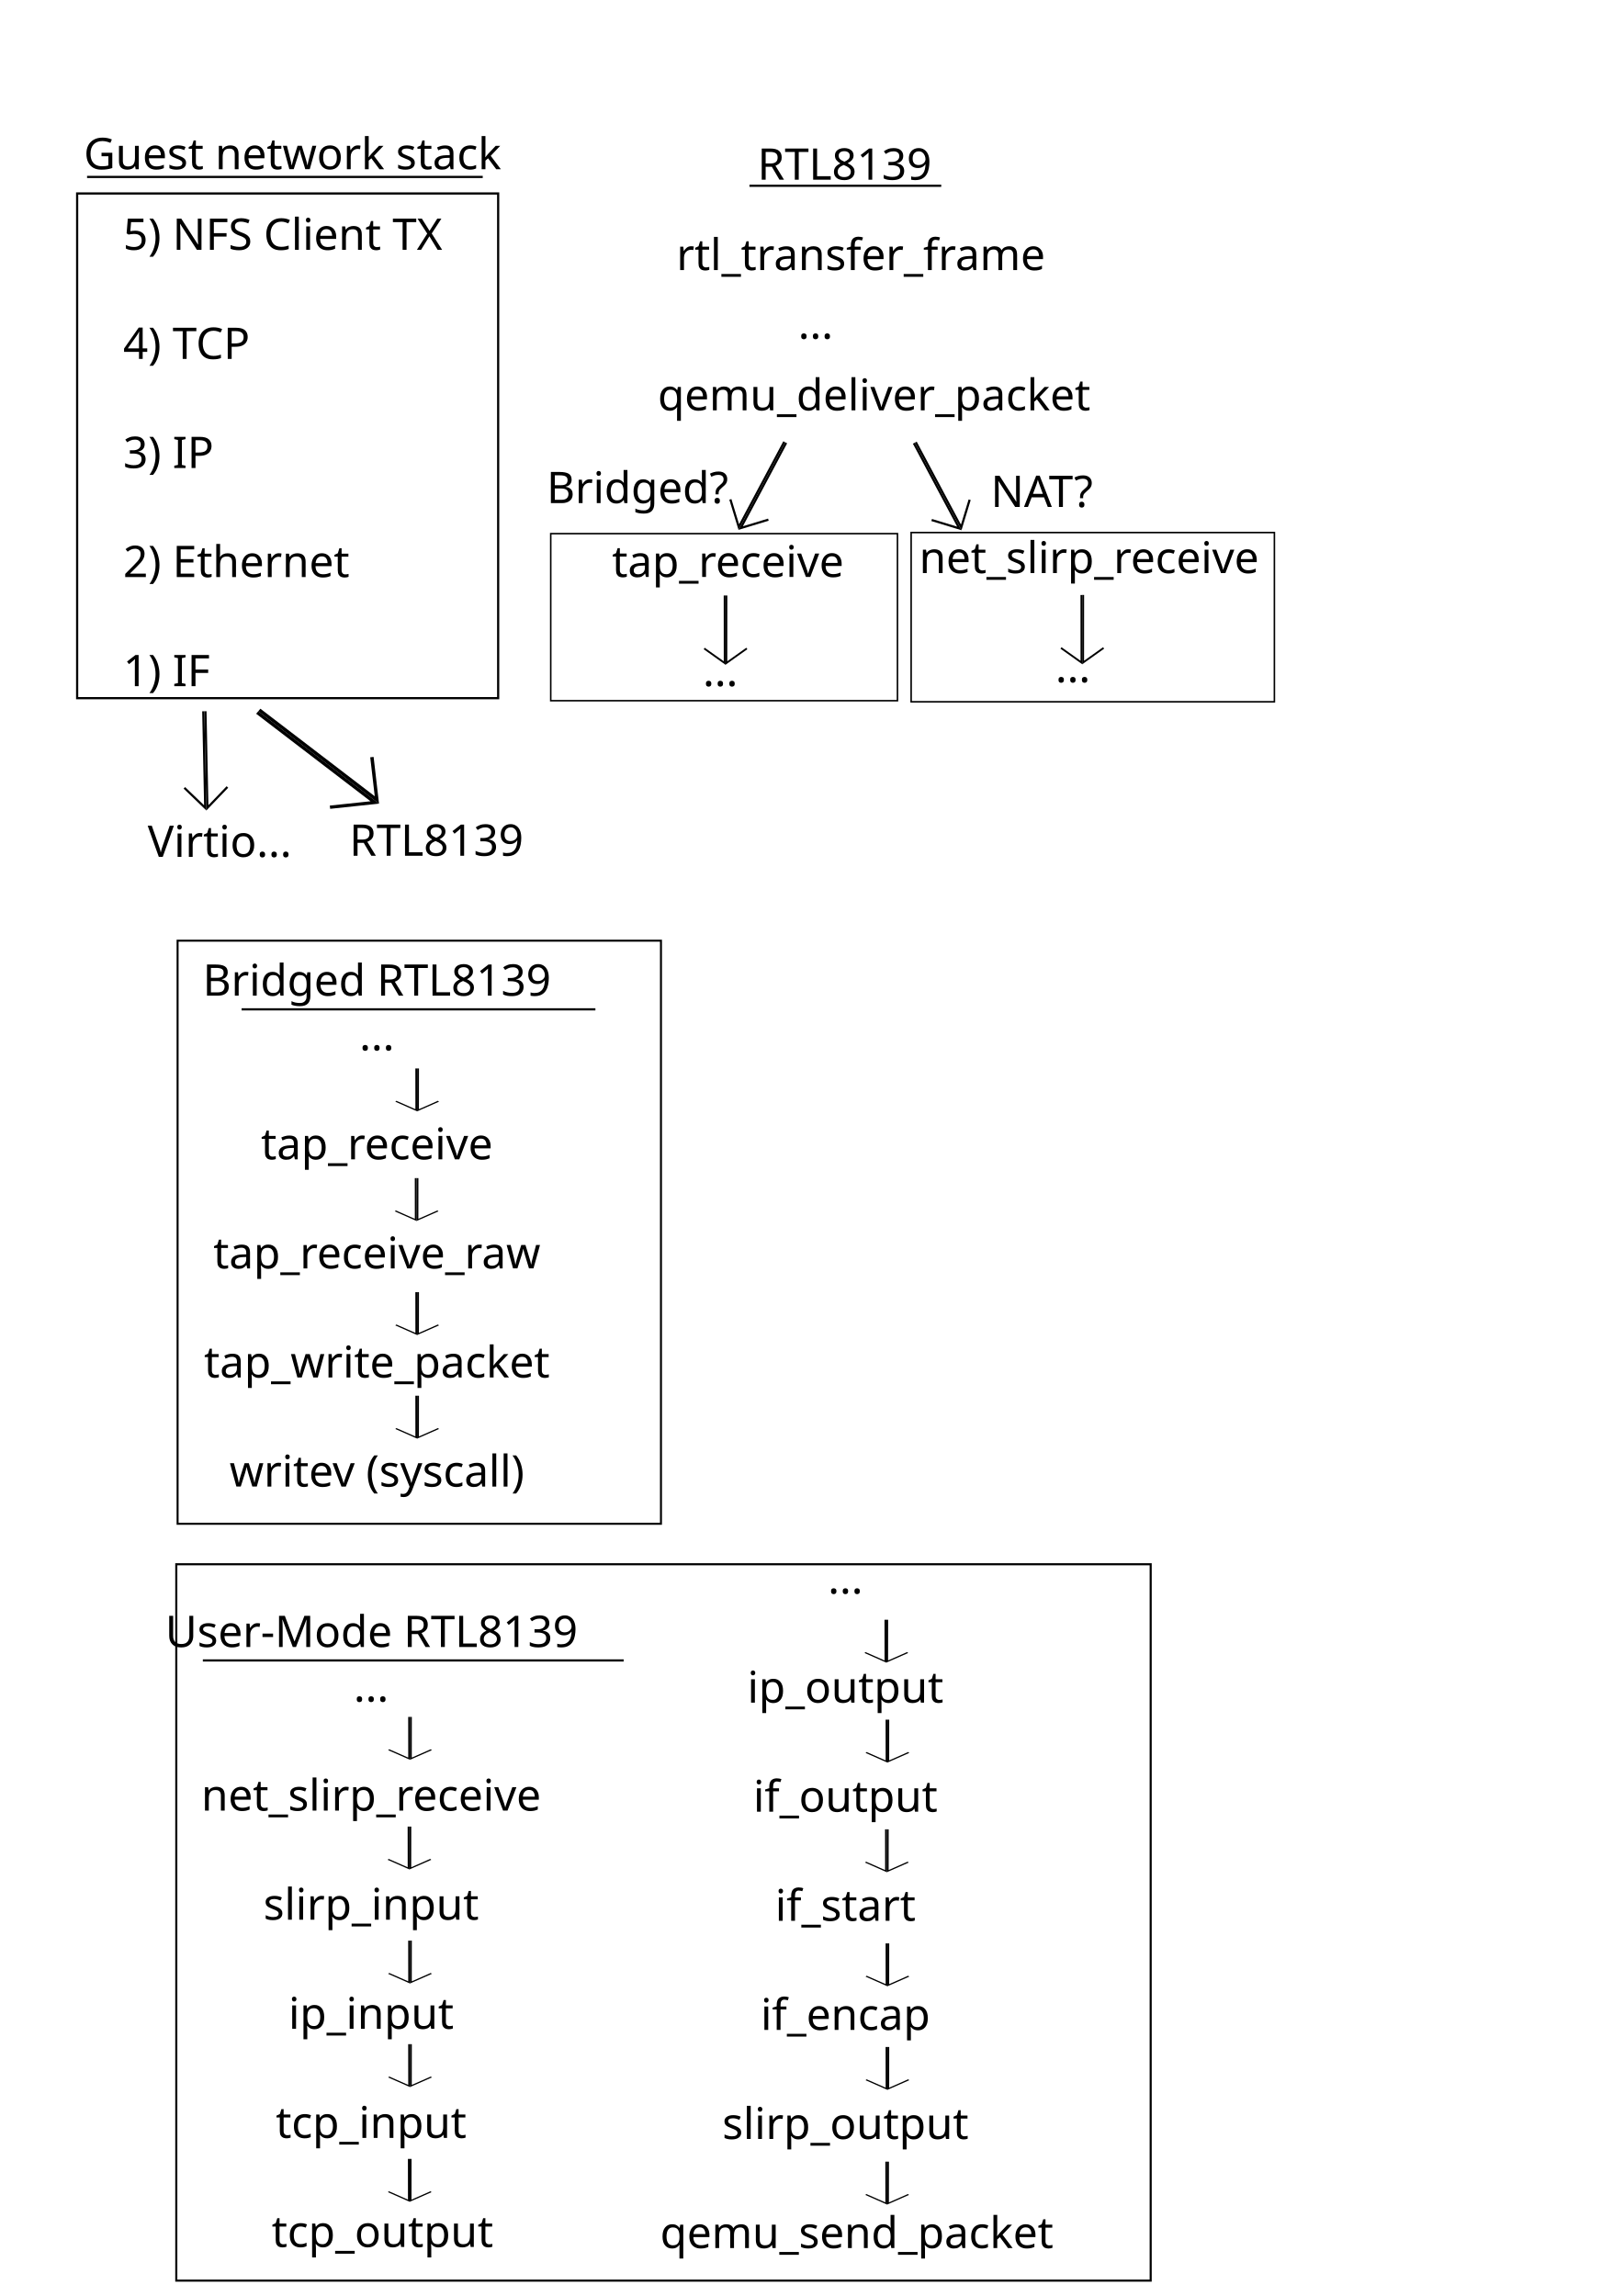
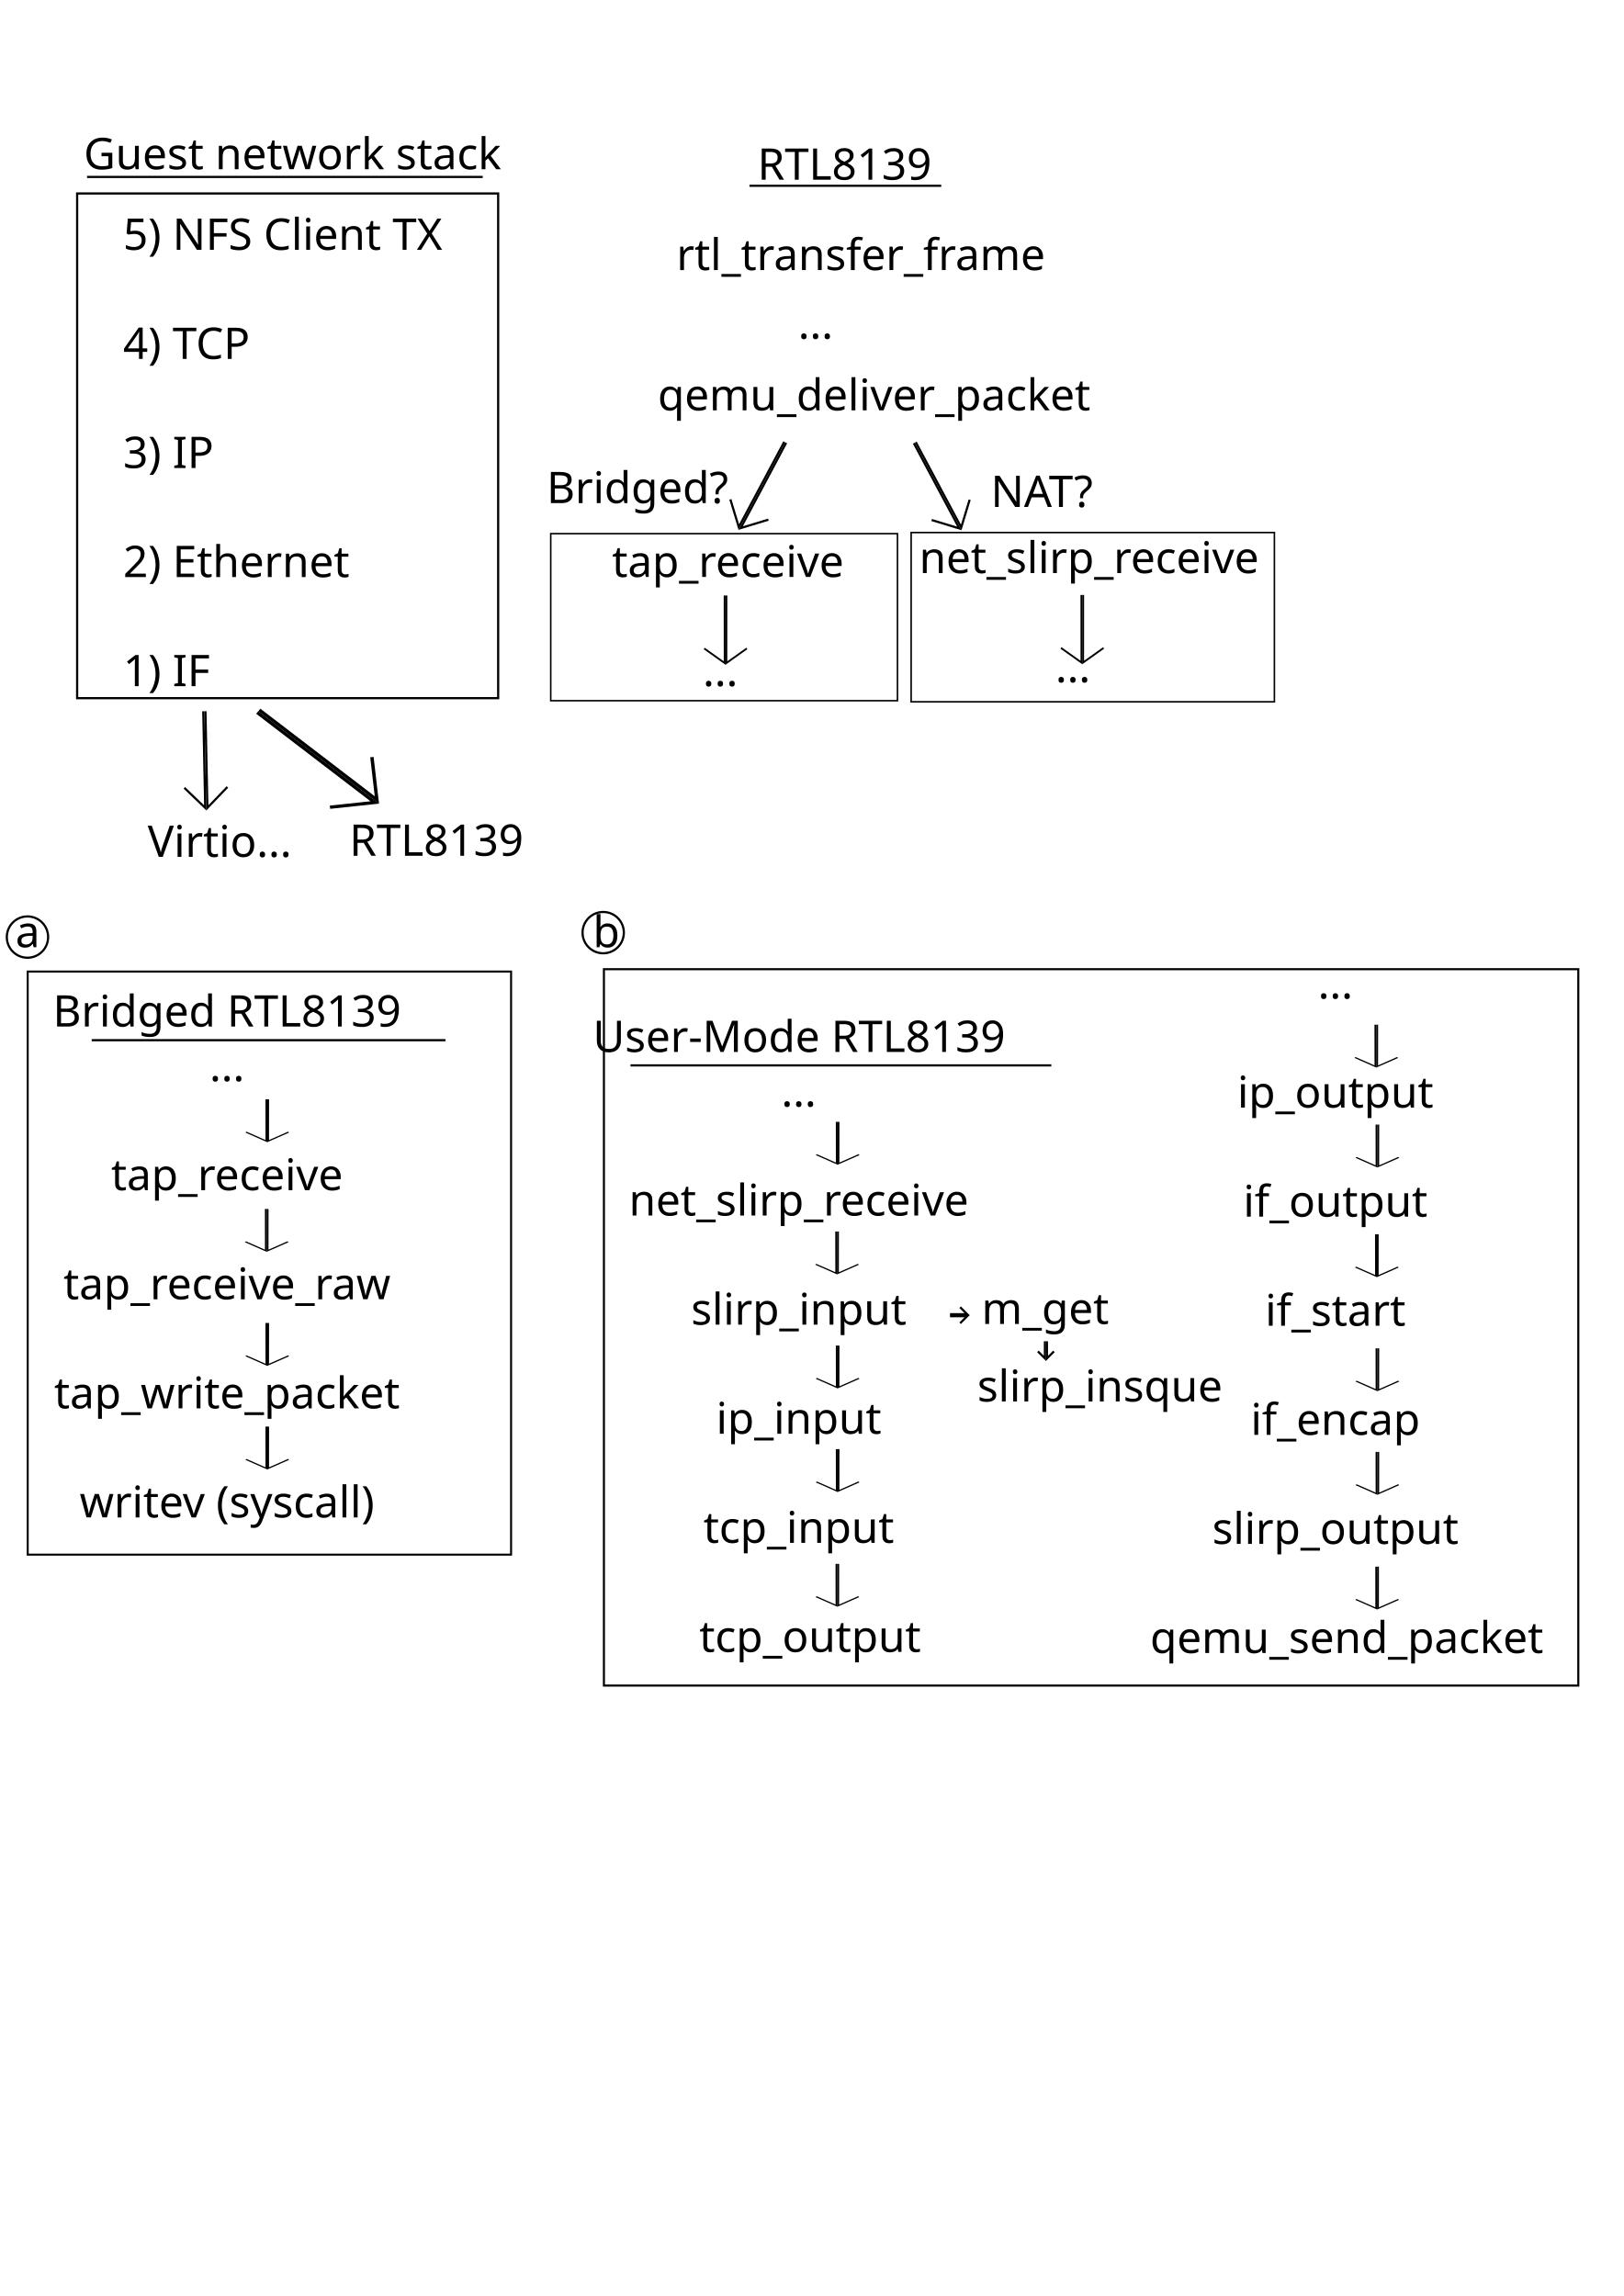
<svg xmlns="http://www.w3.org/2000/svg" width="744.094" height="1052.362" id="svg5523" version="1.1">
  <defs id="defs5525" />
  <g id="layer1">
    <text xml:space="preserve" style="font-size:20px;font-style:normal;font-weight:normal;line-height:125%;letter-spacing:0px;word-spacing:0px;writing-mode:lr-tb;fill:#000000;fill-opacity:1;stroke:none;font-family:Sans" x="56.429" y="114.505" id="text5531">
      <tspan id="tspan5533" x="56.429" y="114.505">5) NFS Client TX</tspan>
      <tspan x="56.429" y="139.505" id="tspan5535" />
      <tspan x="56.429" y="164.505" id="tspan5537">4) TCP</tspan>
      <tspan x="56.429" y="189.505" id="tspan5539" />
      <tspan x="56.429" y="214.505" id="tspan5541">3) IP</tspan>
      <tspan x="56.429" y="239.505" id="tspan5543" />
      <tspan x="56.429" y="264.505" id="tspan5545">2) Ethernet</tspan>
      <tspan x="56.429" y="289.505" id="tspan5547" />
      <tspan x="56.429" y="314.505" id="tspan5549">1) IF</tspan>
    </text>
    <g id="g5575" transform="matrix(0.02008101,0.9997984,-0.9997984,0.02008101,468.325,234.89)">
      <path id="path5551" d="m 83.571,375.934 c 43.571,0 44.286,0 44.286,0 l -9.375,-9.375" style="fill:none;stroke:#000000;stroke-width:1px;stroke-linecap:butt;stroke-linejoin:miter;stroke-opacity:1" />
      <path id="path5551-4" d="m 83.571,376.919 c 43.571,0 44.286,0 44.286,0 l -9.375,9.375" style="fill:none;stroke:#000000;stroke-width:1px;stroke-linecap:butt;stroke-linejoin:miter;stroke-opacity:1" />
    </g>
    <g id="g5575-3" transform="matrix(0.02008101,0.9997984,-0.9997984,0.02008101,512.8671,240.5897)">
      <g id="g5616" transform="matrix(0.9554365,-1.197656,1.143818,0.9967752,-432.9496,121.0211)">
        <path style="fill:none;stroke:#000000;stroke-width:1px;stroke-linecap:butt;stroke-linejoin:miter;stroke-opacity:1" d="m 83.571,375.934 c 43.571,0 44.286,0 44.286,0 l -9.375,-9.375" id="path5551-1" />
        <path style="fill:none;stroke:#000000;stroke-width:1px;stroke-linecap:butt;stroke-linejoin:miter;stroke-opacity:1" d="m 83.571,376.919 c 43.571,0 44.286,0 44.286,0 l -9.375,9.375" id="path5551-4-2" />
      </g>
      <text xml:space="preserve" style="font-size:20px;font-style:normal;font-weight:normal;line-height:125%;letter-spacing:0px;word-spacing:0px;writing-mode:lr-tb;fill:#000000;fill-opacity:1;stroke:none;font-family:Sans" x="-445.187" y="152.143" id="text5620" transform="matrix(0.02008101,-0.9997984,0.9997984,0.02008101,0,0)">
        <tspan id="tspan5622" x="-445.187" y="152.143">Virtio...</tspan>
      </text>
      <text xml:space="preserve" style="font-size:20px;font-style:normal;font-weight:normal;line-height:125%;letter-spacing:0px;word-spacing:0px;writing-mode:lr-tb;fill:#000000;fill-opacity:1;stroke:none;font-family:Sans" x="-352.758" y="151.638" id="text5624" transform="matrix(0.02008101,-0.9997984,0.9997984,0.02008101,0,0)">
        <tspan id="tspan5626" x="-352.758" y="151.638">RTL8139</tspan>
      </text>
      <rect style="fill:#ff0000;fill-opacity:0;stroke:#000000;stroke-width:1;stroke-linecap:butt;stroke-miterlimit:4;stroke-opacity:1;stroke-dasharray:none;stroke-dashoffset:0" id="rect5628" width="192.939" height="231.325" x="35.355" y="88.677" transform="matrix(0.02008101,-0.9997983,0.9997983,0.02008101,-250.8401,507.9324)" />
      <text xml:space="preserve" style="font-size:20px;font-style:normal;font-weight:normal;line-height:125%;letter-spacing:0px;word-spacing:0px;writing-mode:lr-tb;fill:#000000;fill-opacity:1;stroke:none;font-family:Sans" x="-474.481" y="-163.025" id="text5630" transform="matrix(0.02008101,-0.9997984,0.9997984,0.02008101,0,0)">
        <tspan id="tspan5632" x="-474.481" y="-163.025">Guest network stack</tspan>
      </text>
      <text xml:space="preserve" style="font-size:20px;font-style:normal;font-weight:normal;line-height:125%;letter-spacing:0px;word-spacing:0px;writing-mode:lr-tb;fill:#000000;fill-opacity:1;stroke:none;font-family:Sans" x="302.857" y="88.076" id="text5660" transform="matrix(0.02008101,-0.9997983,0.9997983,0.02008101,-250.8401,507.9324)">
        <tspan id="tspan5662" x="302.857" y="88.076" />
      </text>
      <text xml:space="preserve" style="font-size:20px;font-style:normal;font-weight:normal;line-height:125%;letter-spacing:0px;word-spacing:0px;writing-mode:lr-tb;fill:#000000;fill-opacity:1;stroke:none;font-family:Sans" x="347.143" y="82.362" id="text5664" transform="matrix(0.02008101,-0.9997983,0.9997983,0.02008101,-250.8401,507.9324)">
        <tspan id="tspan5666" x="347.143" y="82.362">RTL8139</tspan>
      </text>
      <text xml:space="preserve" style="font-size:20px;font-style:normal;font-weight:normal;line-height:125%;letter-spacing:0px;word-spacing:0px;writing-mode:lr-tb;fill:#000000;fill-opacity:1;stroke:none;font-family:Sans" x="-202.867" y="-116.799" id="text5668" transform="matrix(0.02008101,-0.9997984,0.9997984,0.02008101,0,0)">
        <tspan id="tspan5670" x="-202.867" y="-116.799">rtl_transfer_frame</tspan>
      </text>
      <text xml:space="preserve" style="font-size:20px;font-style:normal;font-weight:normal;line-height:125%;letter-spacing:0px;word-spacing:0px;writing-mode:lr-tb;fill:#000000;fill-opacity:1;stroke:none;font-family:Sans" x="365.714" y="155.219" id="text5672" transform="matrix(0.02008101,-0.9997983,0.9997983,0.02008101,-250.8401,507.9324)">
        <tspan id="tspan5674" x="365.714" y="155.219">...</tspan>
      </text>
      <text xml:space="preserve" style="font-size:20px;font-style:normal;font-weight:normal;line-height:125%;letter-spacing:0px;word-spacing:0px;writing-mode:lr-tb;fill:#000000;fill-opacity:1;stroke:none;font-family:Sans" x="-211.439" y="-52.513" id="text5676" transform="matrix(0.02008101,-0.9997984,0.9997984,0.02008101,0,0)">
        <tspan id="tspan5678" x="-211.439" y="-52.513">qemu_deliver_packet</tspan>
      </text>
    </g>
    <g id="g5575-1" transform="matrix(0.4706492,0.8823204,0.8823204,-0.4706492,47.76509,306.327)">
      <path id="path5551-13" d="m 83.571,375.934 c 43.571,0 44.286,0 44.286,0 l -9.375,-9.375" style="fill:none;stroke:#000000;stroke-width:1px;stroke-linecap:butt;stroke-linejoin:miter;stroke-opacity:1" />
      <path id="path5551-4-8" d="m 83.571,376.919 c 43.571,0 44.286,0 44.286,0 l -9.375,9.375" style="fill:none;stroke:#000000;stroke-width:1px;stroke-linecap:butt;stroke-linejoin:miter;stroke-opacity:1" />
    </g>
    <g id="g5575-1-7" transform="matrix(-0.4706492,0.8823204,-0.8823204,-0.4706492,731.3051,306.1602)">
      <path id="path5551-13-4" d="m 83.571,375.934 c 43.571,0 44.286,0 44.286,0 l -9.375,-9.375" style="fill:none;stroke:#000000;stroke-width:1px;stroke-linecap:butt;stroke-linejoin:miter;stroke-opacity:1" />
      <path id="path5551-4-8-2" d="m 83.571,376.919 c 43.571,0 44.286,0 44.286,0 l -9.375,9.375" style="fill:none;stroke:#000000;stroke-width:1px;stroke-linecap:butt;stroke-linejoin:miter;stroke-opacity:1" />
    </g>
    <text xml:space="preserve" style="font-size:20px;font-style:normal;font-weight:normal;line-height:125%;letter-spacing:0px;word-spacing:0px;writing-mode:lr-tb;fill:#000000;fill-opacity:1;stroke:none;font-family:Sans" x="250.518" y="230.603" id="text5728">
      <tspan id="tspan5730" x="250.518" y="230.603">Bridged?</tspan>
    </text>
    <text xml:space="preserve" style="font-size:20px;font-style:normal;font-weight:normal;line-height:125%;letter-spacing:0px;word-spacing:0px;writing-mode:lr-tb;fill:#000000;fill-opacity:1;stroke:none;font-family:Sans" x="454.064" y="232.371" id="text5732">
      <tspan id="tspan5734" x="454.064" y="232.371">NAT?</tspan>
    </text>
    <text xml:space="preserve" style="font-size:20px;font-style:normal;font-weight:normal;line-height:125%;letter-spacing:0px;word-spacing:0px;writing-mode:lr-tb;fill:#000000;fill-opacity:1;stroke:none;font-family:Sans" x="275.267" y="264.443" id="text5736">
      <tspan id="tspan5738" x="275.267" y="264.443"> tap_receive</tspan>
      <tspan x="275.267" y="289.443" id="tspan5748" />
      <tspan x="275.267" y="314.443" id="tspan5750">         ...</tspan>
      <tspan x="275.267" y="339.443" id="tspan5756" />
    </text>
    <text xml:space="preserve" style="font-size:20px;font-style:normal;font-weight:normal;line-height:125%;letter-spacing:0px;word-spacing:0px;writing-mode:lr-tb;fill:#000000;fill-opacity:1;stroke:none;font-family:Sans" x="421.234" y="262.675" id="text5740">
      <tspan id="tspan5742" x="421.234" y="262.675">net_slirp_receive</tspan>
      <tspan x="421.234" y="287.675" id="tspan5878" />
      <tspan x="421.234" y="312.675" id="tspan5880">            ...</tspan>
      <tspan x="421.234" y="337.675" id="tspan5746" />
    </text>
    <g id="g5831" transform="translate(-1.767767,-1.262691)">
      <path id="path5551-4-8-2-9" d="m 333.84,274.212 c 0.025,30.459 0.025,30.959 0.025,30.959 l -9.379,-6.676" style="fill:none;stroke:#000000;stroke-width:0.836px;stroke-linecap:butt;stroke-linejoin:miter;stroke-opacity:1" />
      <path id="path5551-4-8-2-9-5" d="m 334.666,274.204 c -0.025,30.459 -0.025,30.959 -0.025,30.959 l 9.379,-6.676" style="fill:none;stroke:#000000;stroke-width:0.836px;stroke-linecap:butt;stroke-linejoin:miter;stroke-opacity:1" />
    </g>
    <rect style="fill:#ff0000;fill-opacity:0;stroke:#000000;stroke-width:0.7;stroke-linecap:butt;stroke-miterlimit:4;stroke-opacity:1;stroke-dasharray:none;stroke-dashoffset:0" id="rect5862" width="158.894" height="76.567" x="252.388" y="244.595" />
    <rect style="fill:#ff0000;fill-opacity:0;stroke:#000000;stroke-width:0.704;stroke-linecap:butt;stroke-miterlimit:4;stroke-opacity:1;stroke-dasharray:none;stroke-dashoffset:0" id="rect5864" width="166.466" height="77.572" x="417.55" y="244.092" />
    <g id="g5831-6" transform="translate(161.7315,-1.505683)">
      <path id="path5551-4-8-2-9-0" d="m 333.84,274.212 c 0.025,30.459 0.025,30.959 0.025,30.959 l -9.379,-6.676" style="fill:none;stroke:#000000;stroke-width:0.836px;stroke-linecap:butt;stroke-linejoin:miter;stroke-opacity:1" />
      <path id="path5551-4-8-2-9-5-2" d="m 334.666,274.204 c -0.025,30.459 -0.025,30.959 -0.025,30.959 l 9.379,-6.676" style="fill:none;stroke:#000000;stroke-width:0.836px;stroke-linecap:butt;stroke-linejoin:miter;stroke-opacity:1" />
    </g>
    <path style="fill:none;stroke:#000000;stroke-width:1px;stroke-linecap:butt;stroke-linejoin:miter;stroke-opacity:1" d="m 343.452,85.141 87.883,0" id="path5906" />
    <path style="fill:none;stroke:#000000;stroke-width:1px;stroke-linecap:butt;stroke-linejoin:miter;stroke-opacity:1" d="m 39.901,81.101 181.322,0" id="path5908" />
-     <text xml:space="preserve" style="font-size:20px;font-style:normal;font-weight:normal;text-align:center;line-height:125%;letter-spacing:0px;word-spacing:0px;writing-mode:lr-tb;text-anchor:middle;fill:#000000;fill-opacity:1;stroke:none;font-family:Sans" x="190.922" y="456.372" id="text5910">
-       <tspan id="tspan5912" x="190.922" y="456.372">Bridged RTL8139</tspan>
-       <tspan x="190.922" y="481.372" id="tspan5918">...</tspan>
-       <tspan x="190.922" y="506.372" id="tspan5916" />
-       <tspan x="190.922" y="531.372" id="tspan5922">tap_receive</tspan>
-       <tspan x="190.922" y="556.372" id="tspan5924" />
-       <tspan x="190.922" y="581.372" id="tspan5926">tap_receive_raw</tspan>
-       <tspan x="190.922" y="606.372" id="tspan5928" />
-       <tspan x="190.922" y="631.372" id="tspan5930">tap_write_packet</tspan>
-       <tspan x="190.922" y="656.372" id="tspan5932" />
-       <tspan x="190.922" y="681.372" id="tspan5934">writev (syscall)</tspan>
-       <tspan x="190.922" y="706.372" id="tspan5938" />
-     </text>
-     <g id="g5831-4" transform="matrix(1,0,0,0.6188398,-143.082,320.0335)">
+     <text xml:space="preserve" style="font-size:20px;font-style:normal;font-weight:normal;text-align:center;line-height:125%;letter-spacing:0px;word-spacing:0px;writing-mode:lr-tb;text-anchor:middle;fill:#000000;fill-opacity:1;stroke:none;font-family:Sans" x="122.232" y="470.514" id="text5910">
+       <tspan id="tspan5912" x="122.232" y="470.514">Bridged RTL8139</tspan>
+       <tspan x="122.232" y="495.514" id="tspan5918">...</tspan>
+       <tspan x="122.232" y="520.514" id="tspan5916" />
+       <tspan x="122.232" y="545.514" id="tspan5922">tap_receive</tspan>
+       <tspan x="122.232" y="570.514" id="tspan5924" />
+       <tspan x="122.232" y="595.514" id="tspan5926">tap_receive_raw</tspan>
+       <tspan x="122.232" y="620.514" id="tspan5928" />
+       <tspan x="122.232" y="645.514" id="tspan5930">tap_write_packet</tspan>
+       <tspan x="122.232" y="670.514" id="tspan5932" />
+       <tspan x="122.232" y="695.514" id="tspan5934">writev (syscall)</tspan>
+       <tspan x="122.232" y="720.514" id="tspan5938" />
+     </text>
+     <g id="g5831-4" transform="matrix(1,0,0,0.6188398,-211.7724,334.1757)">
      <path id="path5551-4-8-2-9-8" d="m 333.84,274.212 c 0.025,30.459 0.025,30.959 0.025,30.959 l -9.379,-6.676" style="fill:none;stroke:#000000;stroke-width:0.836px;stroke-linecap:butt;stroke-linejoin:miter;stroke-opacity:1" />
      <path id="path5551-4-8-2-9-5-6" d="m 334.666,274.204 c -0.025,30.459 -0.025,30.959 -0.025,30.959 l 9.379,-6.676" style="fill:none;stroke:#000000;stroke-width:0.836px;stroke-linecap:butt;stroke-linejoin:miter;stroke-opacity:1" />
    </g>
-     <g id="g5831-4-5" transform="matrix(1,0,0,0.6188398,-143.3346,370.2886)">
+     <g id="g5831-4-5" transform="matrix(1,0,0,0.6188398,-212.0249,384.4308)">
      <path id="path5551-4-8-2-9-8-0" d="m 333.84,274.212 c 0.025,30.459 0.025,30.959 0.025,30.959 l -9.379,-6.676" style="fill:none;stroke:#000000;stroke-width:0.836px;stroke-linecap:butt;stroke-linejoin:miter;stroke-opacity:1" />
      <path id="path5551-4-8-2-9-5-6-9" d="m 334.666,274.204 c -0.025,30.459 -0.025,30.959 -0.025,30.959 l 9.379,-6.676" style="fill:none;stroke:#000000;stroke-width:0.836px;stroke-linecap:butt;stroke-linejoin:miter;stroke-opacity:1" />
    </g>
-     <g id="g5831-4-5-0" transform="matrix(1,0,0,0.6188398,-143.082,422.564)">
+     <g id="g5831-4-5-0" transform="matrix(1,0,0,0.6188398,-211.7724,436.7062)">
      <path id="path5551-4-8-2-9-8-0-0" d="m 333.84,274.212 c 0.025,30.459 0.025,30.959 0.025,30.959 l -9.379,-6.676" style="fill:none;stroke:#000000;stroke-width:0.836px;stroke-linecap:butt;stroke-linejoin:miter;stroke-opacity:1" />
      <path id="path5551-4-8-2-9-5-6-9-6" d="m 334.666,274.204 c -0.025,30.459 -0.025,30.959 -0.025,30.959 l 9.379,-6.676" style="fill:none;stroke:#000000;stroke-width:0.836px;stroke-linecap:butt;stroke-linejoin:miter;stroke-opacity:1" />
    </g>
-     <g id="g5831-4-5-1" transform="matrix(1,0,0,0.6188398,-143.082,470.0412)">
+     <g id="g5831-4-5-1" transform="matrix(1,0,0,0.6188398,-211.7724,484.1833)">
      <path id="path5551-4-8-2-9-8-0-3" d="m 333.84,274.212 c 0.025,30.459 0.025,30.959 0.025,30.959 l -9.379,-6.676" style="fill:none;stroke:#000000;stroke-width:0.836px;stroke-linecap:butt;stroke-linejoin:miter;stroke-opacity:1" />
      <path id="path5551-4-8-2-9-5-6-9-8" d="m 334.666,274.204 c -0.025,30.459 -0.025,30.959 -0.025,30.959 l 9.379,-6.676" style="fill:none;stroke:#000000;stroke-width:0.836px;stroke-linecap:butt;stroke-linejoin:miter;stroke-opacity:1" />
    </g>
-     <path style="fill:none;stroke:#000000;stroke-width:1px;stroke-linecap:butt;stroke-linejoin:miter;stroke-opacity:1" d="m 110.714,462.628 162.143,0" id="path6049" />
-     <rect style="fill:#ff0000;fill-opacity:0;stroke:#000000;stroke-width:0.913;stroke-linecap:butt;stroke-miterlimit:4;stroke-opacity:1;stroke-dasharray:none;stroke-dashoffset:0" id="rect6051" width="221.516" height="267.263" x="81.385" y="431.156" />
-     <text xml:space="preserve" style="font-size:20px;font-style:normal;font-weight:normal;text-align:center;line-height:125%;letter-spacing:0px;word-spacing:0px;writing-mode:lr-tb;text-anchor:middle;fill:#000000;fill-opacity:1;stroke:none;font-family:Sans" x="188.287" y="754.89" id="text6053">
-       <tspan id="tspan6055" x="191.061" y="754.89">User-Mode RTL8139 </tspan>
-       <tspan x="188.287" y="779.89" id="tspan6057">...</tspan>
-       <tspan x="188.287" y="804.89" id="tspan6059" />
-       <tspan x="188.287" y="829.89" id="tspan6061">net_slirp_receive</tspan>
-       <tspan x="188.287" y="854.89" id="tspan6063" />
-       <tspan x="188.287" y="879.89" id="tspan6065">slirp_input</tspan>
-       <tspan x="188.287" y="904.89" id="tspan6067" />
-       <tspan x="188.287" y="929.89" id="tspan6069">ip_input</tspan>
-       <tspan x="188.287" y="954.89" id="tspan6071" />
-       <tspan x="188.287" y="979.89" id="tspan6073">tcp_input</tspan>
-       <tspan x="188.287" y="1004.89" id="tspan6075" />
-       <tspan x="188.287" y="1029.89" id="tspan6101">tcp_output</tspan>
-     </text>
-     <text xml:space="preserve" style="font-size:20px;font-style:normal;font-weight:normal;text-align:center;line-height:125%;letter-spacing:0px;word-spacing:0px;writing-mode:lr-tb;text-anchor:middle;fill:#000000;fill-opacity:1;stroke:none;font-family:Sans" x="405.638" y="730.391" id="text6178">
-       <tspan id="tspan6180" x="405.638" y="730.391">...</tspan>
-       <tspan x="405.638" y="755.391" id="tspan6599" />
-       <tspan x="405.638" y="780.391" id="tspan6601">ip_output</tspan>
-       <tspan x="405.638" y="805.391" id="tspan6182" />
-       <tspan x="405.638" y="830.391" id="tspan6184">if_output</tspan>
-       <tspan x="405.638" y="855.391" id="tspan6186" />
-       <tspan x="405.638" y="880.391" id="tspan6188">if_start</tspan>
-       <tspan x="405.638" y="905.391" id="tspan6190" />
-       <tspan x="405.638" y="930.391" id="tspan6192">if_encap</tspan>
-       <tspan x="405.638" y="955.391" id="tspan6194" />
-       <tspan x="405.638" y="980.391" id="tspan6196">slirp_output</tspan>
-       <tspan x="405.638" y="1005.391" id="tspan6198" />
-       <tspan x="405.638" y="1030.391" id="tspan6200">qemu_send_packet</tspan>
-     </text>
-     <g id="g5831-4-4" transform="matrix(1,0,0,0.6188398,-146.3585,617.2514)">
+     <path style="fill:none;stroke:#000000;stroke-width:1px;stroke-linecap:butt;stroke-linejoin:miter;stroke-opacity:1" d="m 42.024,476.77 162.143,0" id="path6049" />
+     <rect style="fill:#ff0000;fill-opacity:0;stroke:#000000;stroke-width:0.913;stroke-linecap:butt;stroke-miterlimit:4;stroke-opacity:1;stroke-dasharray:none;stroke-dashoffset:0" id="rect6051" width="221.516" height="267.263" x="12.695" y="445.298" />
+     <text xml:space="preserve" style="font-size:20px;font-style:normal;font-weight:normal;text-align:center;line-height:125%;letter-spacing:0px;word-spacing:0px;writing-mode:lr-tb;text-anchor:middle;fill:#000000;fill-opacity:1;stroke:none;font-family:Sans" x="384.257" y="482.148" id="text6053">
+       <tspan id="tspan6055" x="387.03" y="482.148">User-Mode RTL8139 </tspan>
+       <tspan x="384.257" y="507.148" id="tspan6057">...</tspan>
+       <tspan x="384.257" y="532.148" id="tspan6059" />
+       <tspan x="384.257" y="557.148" id="tspan6061">net_slirp_receive</tspan>
+       <tspan x="384.257" y="582.148" id="tspan6063" />
+       <tspan x="384.257" y="607.148" id="tspan6065">slirp_input</tspan>
+       <tspan x="384.257" y="632.148" id="tspan6067" />
+       <tspan x="384.257" y="657.148" id="tspan6069">ip_input</tspan>
+       <tspan x="384.257" y="682.148" id="tspan6071" />
+       <tspan x="384.257" y="707.148" id="tspan6073">tcp_input</tspan>
+       <tspan x="384.257" y="732.148" id="tspan6075" />
+       <tspan x="384.257" y="757.148" id="tspan6101">tcp_output</tspan>
+     </text>
+     <text xml:space="preserve" style="font-size:20px;font-style:normal;font-weight:normal;text-align:center;line-height:125%;letter-spacing:0px;word-spacing:0px;writing-mode:lr-tb;text-anchor:middle;fill:#000000;fill-opacity:1;stroke:none;font-family:Sans" x="630.179" y="457.65" id="text6178">
+       <tspan id="tspan6180" x="630.179" y="457.65">...</tspan>
+       <tspan x="630.179" y="482.65" id="tspan6599" />
+       <tspan x="630.179" y="507.65" id="tspan6601">ip_output</tspan>
+       <tspan x="630.179" y="532.65" id="tspan6182" />
+       <tspan x="630.179" y="557.65" id="tspan6184">if_output</tspan>
+       <tspan x="630.179" y="582.65" id="tspan6186" />
+       <tspan x="630.179" y="607.65" id="tspan6188">if_start</tspan>
+       <tspan x="630.179" y="632.65" id="tspan6190" />
+       <tspan x="630.179" y="657.65" id="tspan6192">if_encap</tspan>
+       <tspan x="630.179" y="682.65" id="tspan6194" />
+       <tspan x="630.179" y="707.65" id="tspan6196">slirp_output</tspan>
+       <tspan x="630.179" y="732.65" id="tspan6198" />
+       <tspan x="630.179" y="757.65" id="tspan6200">qemu_send_packet</tspan>
+     </text>
+     <g id="g5831-4-4" transform="matrix(1,0,0,0.6188398,49.61106,344.5102)">
      <path id="path5551-4-8-2-9-8-6" d="m 333.84,274.212 c 0.025,30.459 0.025,30.959 0.025,30.959 l -9.379,-6.676" style="fill:none;stroke:#000000;stroke-width:0.836px;stroke-linecap:butt;stroke-linejoin:miter;stroke-opacity:1" />
      <path id="path5551-4-8-2-9-5-6-0" d="m 334.666,274.204 c -0.025,30.459 -0.025,30.959 -0.025,30.959 l 9.379,-6.676" style="fill:none;stroke:#000000;stroke-width:0.836px;stroke-linecap:butt;stroke-linejoin:miter;stroke-opacity:1" />
    </g>
-     <g id="g5831-4-5-6" transform="matrix(1,0,0,0.6188398,-146.6111,667.5065)">
+     <g id="g5831-4-5-6" transform="matrix(1,0,0,0.6188398,49.35852,394.7653)">
      <path id="path5551-4-8-2-9-8-0-6" d="m 333.84,274.212 c 0.025,30.459 0.025,30.959 0.025,30.959 l -9.379,-6.676" style="fill:none;stroke:#000000;stroke-width:0.836px;stroke-linecap:butt;stroke-linejoin:miter;stroke-opacity:1" />
      <path id="path5551-4-8-2-9-5-6-9-1" d="m 334.666,274.204 c -0.025,30.459 -0.025,30.959 -0.025,30.959 l 9.379,-6.676" style="fill:none;stroke:#000000;stroke-width:0.836px;stroke-linecap:butt;stroke-linejoin:miter;stroke-opacity:1" />
    </g>
-     <g id="g5831-4-5-0-8" transform="matrix(1,0,0,0.6188398,-146.3585,719.7819)">
+     <g id="g5831-4-5-0-8" transform="matrix(1,0,0,0.6188398,49.61106,447.0407)">
      <path id="path5551-4-8-2-9-8-0-0-4" d="m 333.84,274.212 c 0.025,30.459 0.025,30.959 0.025,30.959 l -9.379,-6.676" style="fill:none;stroke:#000000;stroke-width:0.836px;stroke-linecap:butt;stroke-linejoin:miter;stroke-opacity:1" />
      <path id="path5551-4-8-2-9-5-6-9-6-9" d="m 334.666,274.204 c -0.025,30.459 -0.025,30.959 -0.025,30.959 l 9.379,-6.676" style="fill:none;stroke:#000000;stroke-width:0.836px;stroke-linecap:butt;stroke-linejoin:miter;stroke-opacity:1" />
    </g>
-     <g id="g5831-4-5-1-6" transform="matrix(1,0,0,0.6188398,-146.3585,767.259)">
+     <g id="g5831-4-5-1-6" transform="matrix(1,0,0,0.6188398,49.61106,494.5179)">
      <path id="path5551-4-8-2-9-8-0-3-3" d="m 333.84,274.212 c 0.025,30.459 0.025,30.959 0.025,30.959 l -9.379,-6.676" style="fill:none;stroke:#000000;stroke-width:0.836px;stroke-linecap:butt;stroke-linejoin:miter;stroke-opacity:1" />
      <path id="path5551-4-8-2-9-5-6-9-8-7" d="m 334.666,274.204 c -0.025,30.459 -0.025,30.959 -0.025,30.959 l 9.379,-6.676" style="fill:none;stroke:#000000;stroke-width:0.836px;stroke-linecap:butt;stroke-linejoin:miter;stroke-opacity:1" />
    </g>
-     <g id="g5831-4-5-1-6-8" transform="matrix(1,0,0,0.6188398,-146.4848,819.8408)">
+     <g id="g5831-4-5-1-6-8" transform="matrix(1,0,0,0.6188398,49.48479,547.0996)">
      <path id="path5551-4-8-2-9-8-0-3-3-8" d="m 333.84,274.212 c 0.025,30.459 0.025,30.959 0.025,30.959 l -9.379,-6.676" style="fill:none;stroke:#000000;stroke-width:0.836px;stroke-linecap:butt;stroke-linejoin:miter;stroke-opacity:1" />
      <path id="path5551-4-8-2-9-5-6-9-8-7-2" d="m 334.666,274.204 c -0.025,30.459 -0.025,30.959 -0.025,30.959 l 9.379,-6.676" style="fill:none;stroke:#000000;stroke-width:0.836px;stroke-linecap:butt;stroke-linejoin:miter;stroke-opacity:1" />
    </g>
-     <g id="g5831-4-4-9" transform="matrix(1,0,0,0.6188398,72.42614,618.5218)">
+     <g id="g5831-4-4-9" transform="matrix(1,0,0,0.6188398,296.9672,345.7806)">
      <path id="path5551-4-8-2-9-8-6-1" d="m 333.84,274.212 c 0.025,30.459 0.025,30.959 0.025,30.959 l -9.379,-6.676" style="fill:none;stroke:#000000;stroke-width:0.836px;stroke-linecap:butt;stroke-linejoin:miter;stroke-opacity:1" />
      <path id="path5551-4-8-2-9-5-6-0-3" d="m 334.666,274.204 c -0.025,30.459 -0.025,30.959 -0.025,30.959 l 9.379,-6.676" style="fill:none;stroke:#000000;stroke-width:0.836px;stroke-linecap:butt;stroke-linejoin:miter;stroke-opacity:1" />
    </g>
-     <g id="g5831-4-5-6-5" transform="matrix(1,0,0,0.6188398,72.1736,668.7769)">
+     <g id="g5831-4-5-6-5" transform="matrix(1,0,0,0.6188398,296.7146,396.0357)">
      <path id="path5551-4-8-2-9-8-0-6-9" d="m 333.84,274.212 c 0.025,30.459 0.025,30.959 0.025,30.959 l -9.379,-6.676" style="fill:none;stroke:#000000;stroke-width:0.836px;stroke-linecap:butt;stroke-linejoin:miter;stroke-opacity:1" />
      <path id="path5551-4-8-2-9-5-6-9-1-8" d="m 334.666,274.204 c -0.025,30.459 -0.025,30.959 -0.025,30.959 l 9.379,-6.676" style="fill:none;stroke:#000000;stroke-width:0.836px;stroke-linecap:butt;stroke-linejoin:miter;stroke-opacity:1" />
    </g>
-     <g id="g5831-4-5-0-8-4" transform="matrix(1,0,0,0.6188398,72.42614,721.0522)">
+     <g id="g5831-4-5-0-8-4" transform="matrix(1,0,0,0.6188398,296.9672,448.3111)">
      <path id="path5551-4-8-2-9-8-0-0-4-0" d="m 333.84,274.212 c 0.025,30.459 0.025,30.959 0.025,30.959 l -9.379,-6.676" style="fill:none;stroke:#000000;stroke-width:0.836px;stroke-linecap:butt;stroke-linejoin:miter;stroke-opacity:1" />
      <path id="path5551-4-8-2-9-5-6-9-6-9-7" d="m 334.666,274.204 c -0.025,30.459 -0.025,30.959 -0.025,30.959 l 9.379,-6.676" style="fill:none;stroke:#000000;stroke-width:0.836px;stroke-linecap:butt;stroke-linejoin:miter;stroke-opacity:1" />
    </g>
-     <g id="g5831-4-5-1-6-6" transform="matrix(1,0,0,0.6188398,72.42614,768.5294)">
+     <g id="g5831-4-5-1-6-6" transform="matrix(1,0,0,0.6188398,296.9672,495.7882)">
      <path id="path5551-4-8-2-9-8-0-3-3-3" d="m 333.84,274.212 c 0.025,30.459 0.025,30.959 0.025,30.959 l -9.379,-6.676" style="fill:none;stroke:#000000;stroke-width:0.836px;stroke-linecap:butt;stroke-linejoin:miter;stroke-opacity:1" />
      <path id="path5551-4-8-2-9-5-6-9-8-7-6" d="m 334.666,274.204 c -0.025,30.459 -0.025,30.959 -0.025,30.959 l 9.379,-6.676" style="fill:none;stroke:#000000;stroke-width:0.836px;stroke-linecap:butt;stroke-linejoin:miter;stroke-opacity:1" />
    </g>
-     <g id="g5831-4-5-1-6-8-1" transform="matrix(1,0,0,0.6188398,72.29987,821.1112)">
+     <g id="g5831-4-5-1-6-8-1" transform="matrix(1,0,0,0.6188398,296.8409,548.37)">
      <path id="path5551-4-8-2-9-8-0-3-3-8-5" d="m 333.84,274.212 c 0.025,30.459 0.025,30.959 0.025,30.959 l -9.379,-6.676" style="fill:none;stroke:#000000;stroke-width:0.836px;stroke-linecap:butt;stroke-linejoin:miter;stroke-opacity:1" />
      <path id="path5551-4-8-2-9-5-6-9-8-7-2-4" d="m 334.666,274.204 c -0.025,30.459 -0.025,30.959 -0.025,30.959 l 9.379,-6.676" style="fill:none;stroke:#000000;stroke-width:0.836px;stroke-linecap:butt;stroke-linejoin:miter;stroke-opacity:1" />
    </g>
-     <g id="g5831-4-4-9-2" transform="matrix(1,0,0,0.6188398,71.92295,572.7114)">
+     <g id="g5831-4-4-9-2" transform="matrix(1,0,0,0.6188398,296.464,299.9703)">
      <path id="path5551-4-8-2-9-8-6-1-0" d="m 333.84,274.212 c 0.025,30.459 0.025,30.959 0.025,30.959 l -9.379,-6.676" style="fill:none;stroke:#000000;stroke-width:0.836px;stroke-linecap:butt;stroke-linejoin:miter;stroke-opacity:1" />
      <path id="path5551-4-8-2-9-5-6-0-3-9" d="m 334.666,274.204 c -0.025,30.459 -0.025,30.959 -0.025,30.959 l 9.379,-6.676" style="fill:none;stroke:#000000;stroke-width:0.836px;stroke-linecap:butt;stroke-linejoin:miter;stroke-opacity:1" />
    </g>
-     <path style="fill:none;stroke:#000000;stroke-width:1px;stroke-linecap:butt;stroke-linejoin:miter;stroke-opacity:1" d="m 92.959,761.056 192.857,0" id="path6597" />
-     <rect style="fill:#ff0000;fill-opacity:0;stroke:#000000;stroke-width:0.955;stroke-linecap:butt;stroke-miterlimit:4;stroke-opacity:1;stroke-dasharray:none;stroke-dashoffset:0" id="rect6603" width="446.533" height="328.345" x="80.79" y="716.969" />
+     <path style="fill:none;stroke:#000000;stroke-width:1px;stroke-linecap:butt;stroke-linejoin:miter;stroke-opacity:1" d="m 288.928,488.315 192.857,0" id="path6597" />
+     <rect style="fill:#ff0000;fill-opacity:0;stroke:#000000;stroke-width:0.955;stroke-linecap:butt;stroke-miterlimit:4;stroke-opacity:1;stroke-dasharray:none;stroke-dashoffset:0" id="rect6603" width="446.533" height="328.345" x="276.759" y="444.228" />
+     <text xml:space="preserve" style="font-size:20px;font-style:normal;font-weight:normal;line-height:125%;letter-spacing:0px;word-spacing:0px;writing-mode:lr-tb;fill:#000000;fill-opacity:1;stroke:none;font-family:Sans" x="7.071" y="434.149" id="text3134">
+       <tspan id="tspan3136" x="7.071" y="434.149">a</tspan>
+     </text>
+     <text xml:space="preserve" style="font-size:20px;font-style:normal;font-weight:normal;line-height:125%;letter-spacing:0px;word-spacing:0px;writing-mode:lr-tb;fill:#000000;fill-opacity:1;stroke:none;font-family:Sans" x="271.731" y="434.149" id="text3138">
+       <tspan id="tspan3140" x="271.731" y="434.149">b</tspan>
+     </text>
+     <path style="fill:#ff0000;fill-opacity:0;stroke:#000000;stroke-width:1;stroke-linecap:butt;stroke-miterlimit:4;stroke-opacity:1;stroke-dasharray:none;stroke-dashoffset:0" id="path3142" d="m 19.643,428.612 a 9.464,9.464 0 1 1 -18.929,0 9.464,9.464 0 1 1 18.929,0 z" transform="translate(2.410714,0.8928571)" />
+     <path style="fill:#ff0000;fill-opacity:0;stroke:#000000;stroke-width:1;stroke-linecap:butt;stroke-miterlimit:4;stroke-opacity:1;stroke-dasharray:none;stroke-dashoffset:0" id="path3142-6" d="m 19.643,428.612 a 9.464,9.464 0 1 1 -18.929,0 9.464,9.464 0 1 1 18.929,0 z" transform="translate(266.25,-1.145398)" />
+     <text xml:space="preserve" style="font-size:20px;font-style:normal;font-weight:normal;line-height:125%;letter-spacing:0px;word-spacing:0px;writing-mode:lr-tb;fill:#000000;fill-opacity:1;stroke:none;font-family:Sans" x="449.821" y="606.826" id="text3162">
+       <tspan x="449.821" y="606.826" id="tspan3166">m_get</tspan>
+     </text>
+     <text xml:space="preserve" style="font-size:20px;font-style:normal;font-weight:normal;line-height:125%;letter-spacing:0px;word-spacing:0px;writing-mode:lr-tb;fill:#000000;fill-opacity:1;stroke:none;font-family:Sans" x="447.857" y="642.362" id="text3170">
+       <tspan id="tspan3172" x="447.857" y="642.362">slirp_insque</tspan>
+     </text>
+     <g id="g3194">
+       <path id="path3174" d="m 435.357,602.362 7.857,0 -2.857,-2.857 0.357,-0.357" style="fill:none;stroke:#000000;stroke-width:1px;stroke-linecap:butt;stroke-linejoin:miter;stroke-opacity:1" />
+       <path id="path3174-7" d="m 435.357,603.277 7.857,0 -2.857,2.857 0.357,0.357" style="fill:none;stroke:#000000;stroke-width:1px;stroke-linecap:butt;stroke-linejoin:miter;stroke-opacity:1" />
+     </g>
+     <g transform="matrix(0,1,-1,0,1082.137,179.4053)" id="g3194-7">
+       <path id="path3174-2" d="m 435.357,602.362 7.857,0 -2.857,-2.857 0.357,-0.357" style="fill:none;stroke:#000000;stroke-width:1px;stroke-linecap:butt;stroke-linejoin:miter;stroke-opacity:1" />
+       <path id="path3174-7-2" d="m 435.357,603.277 7.857,0 -2.857,2.857 0.357,0.357" style="fill:none;stroke:#000000;stroke-width:1px;stroke-linecap:butt;stroke-linejoin:miter;stroke-opacity:1" />
+     </g>
  </g>
</svg>
